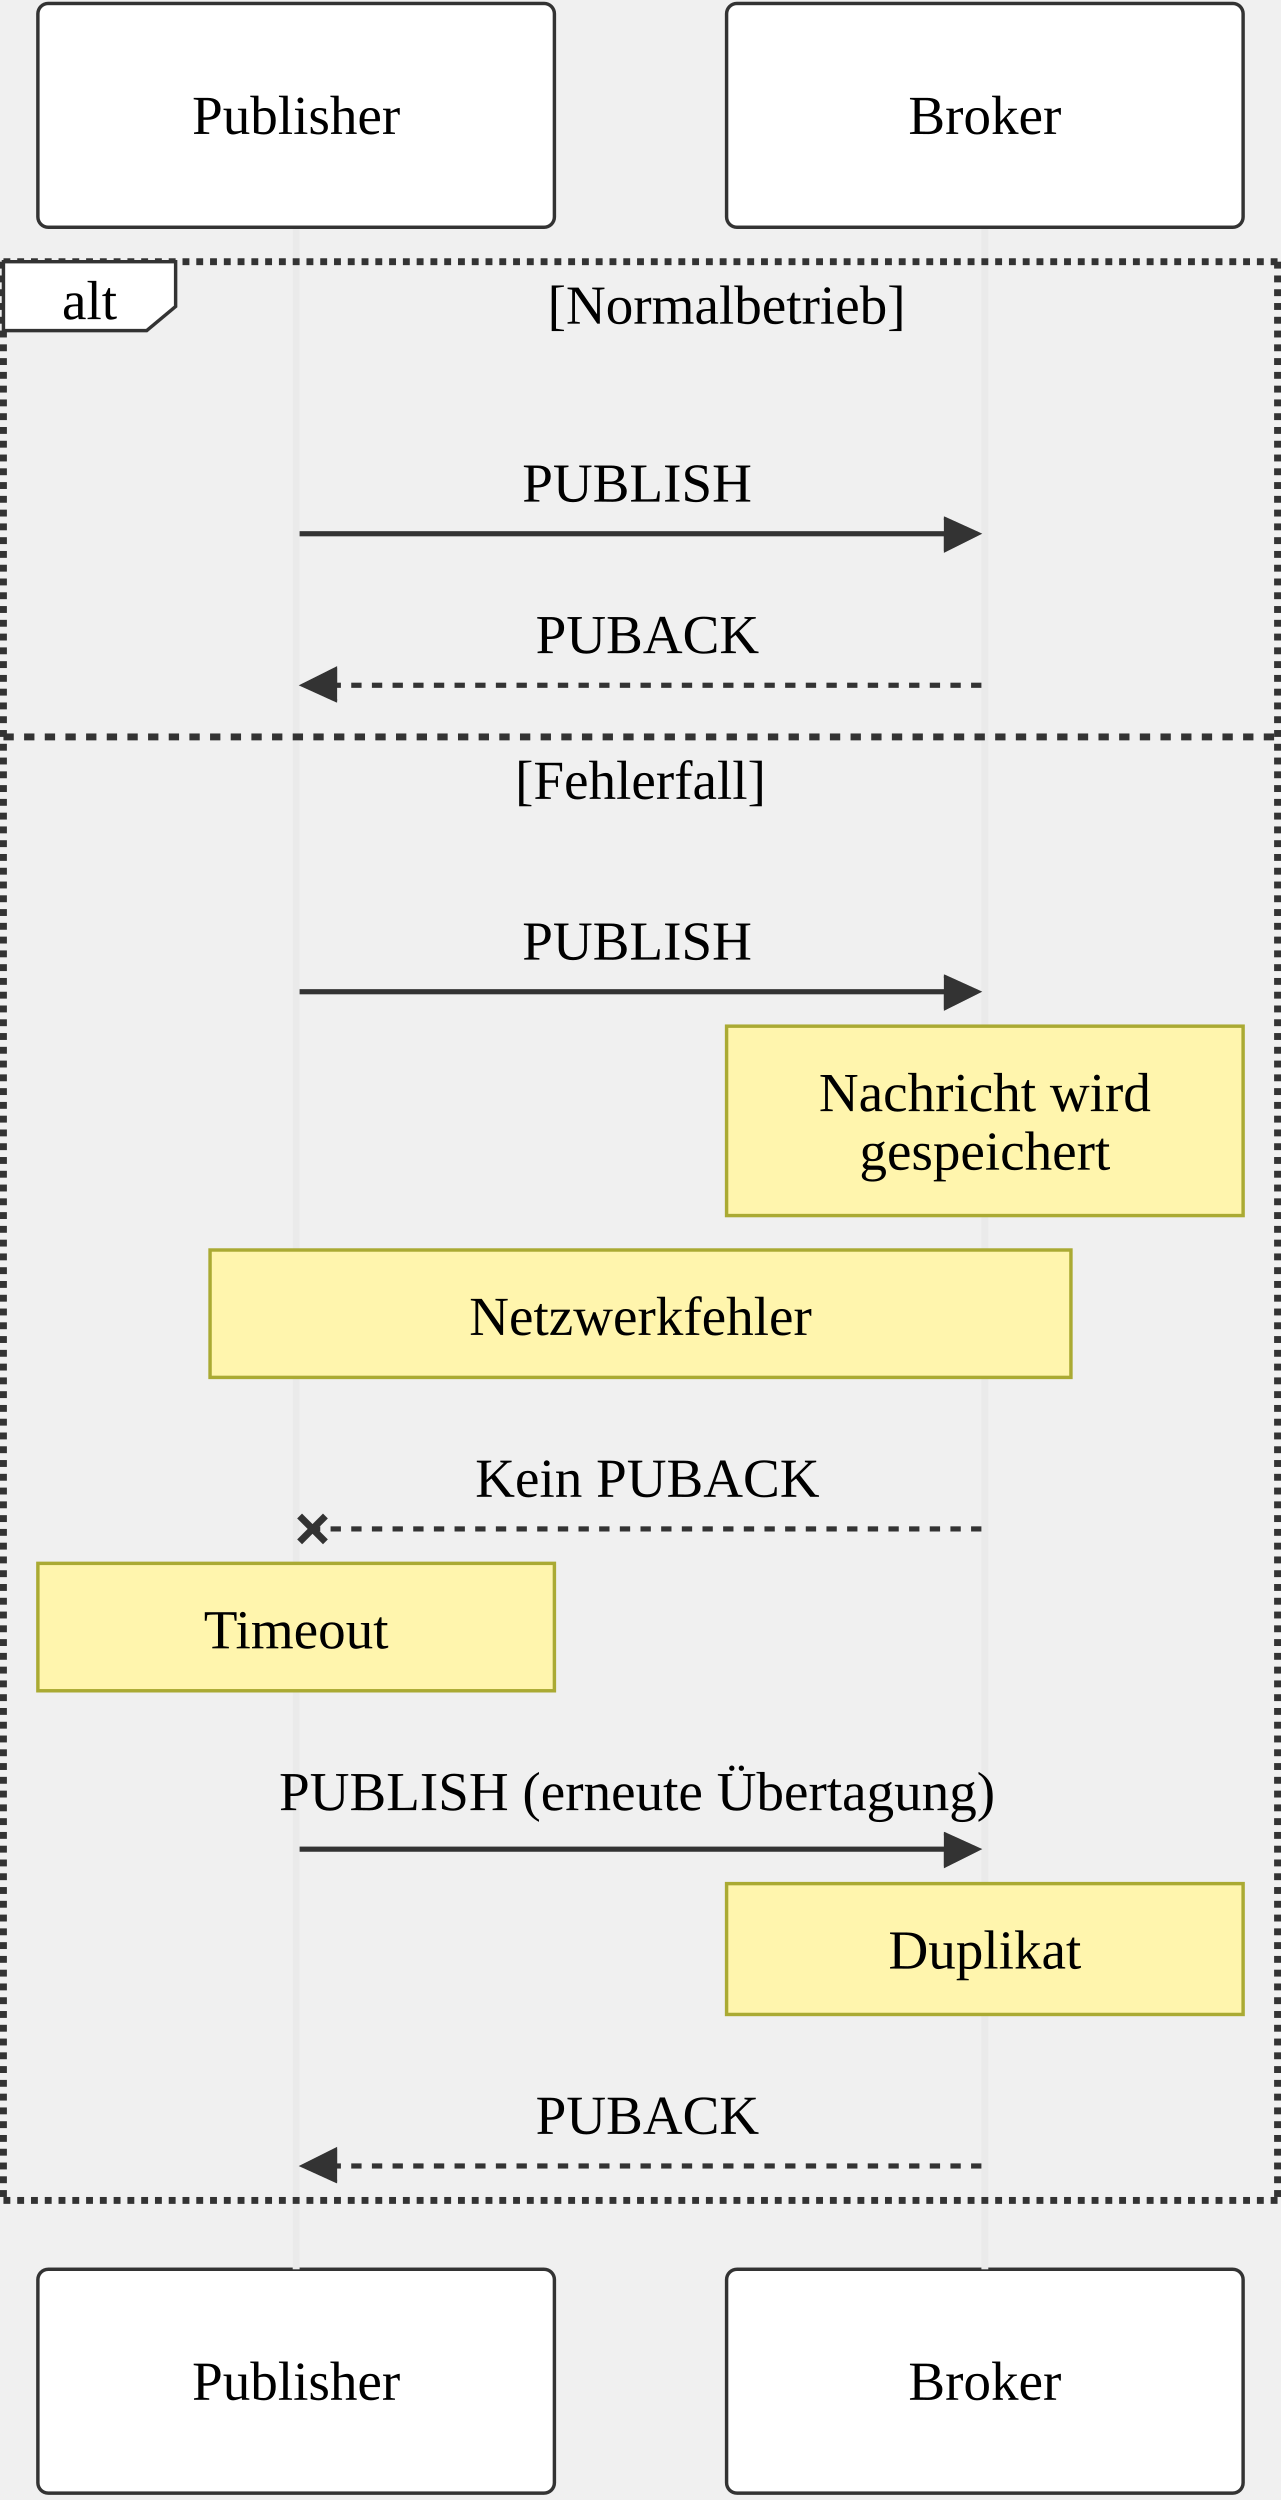
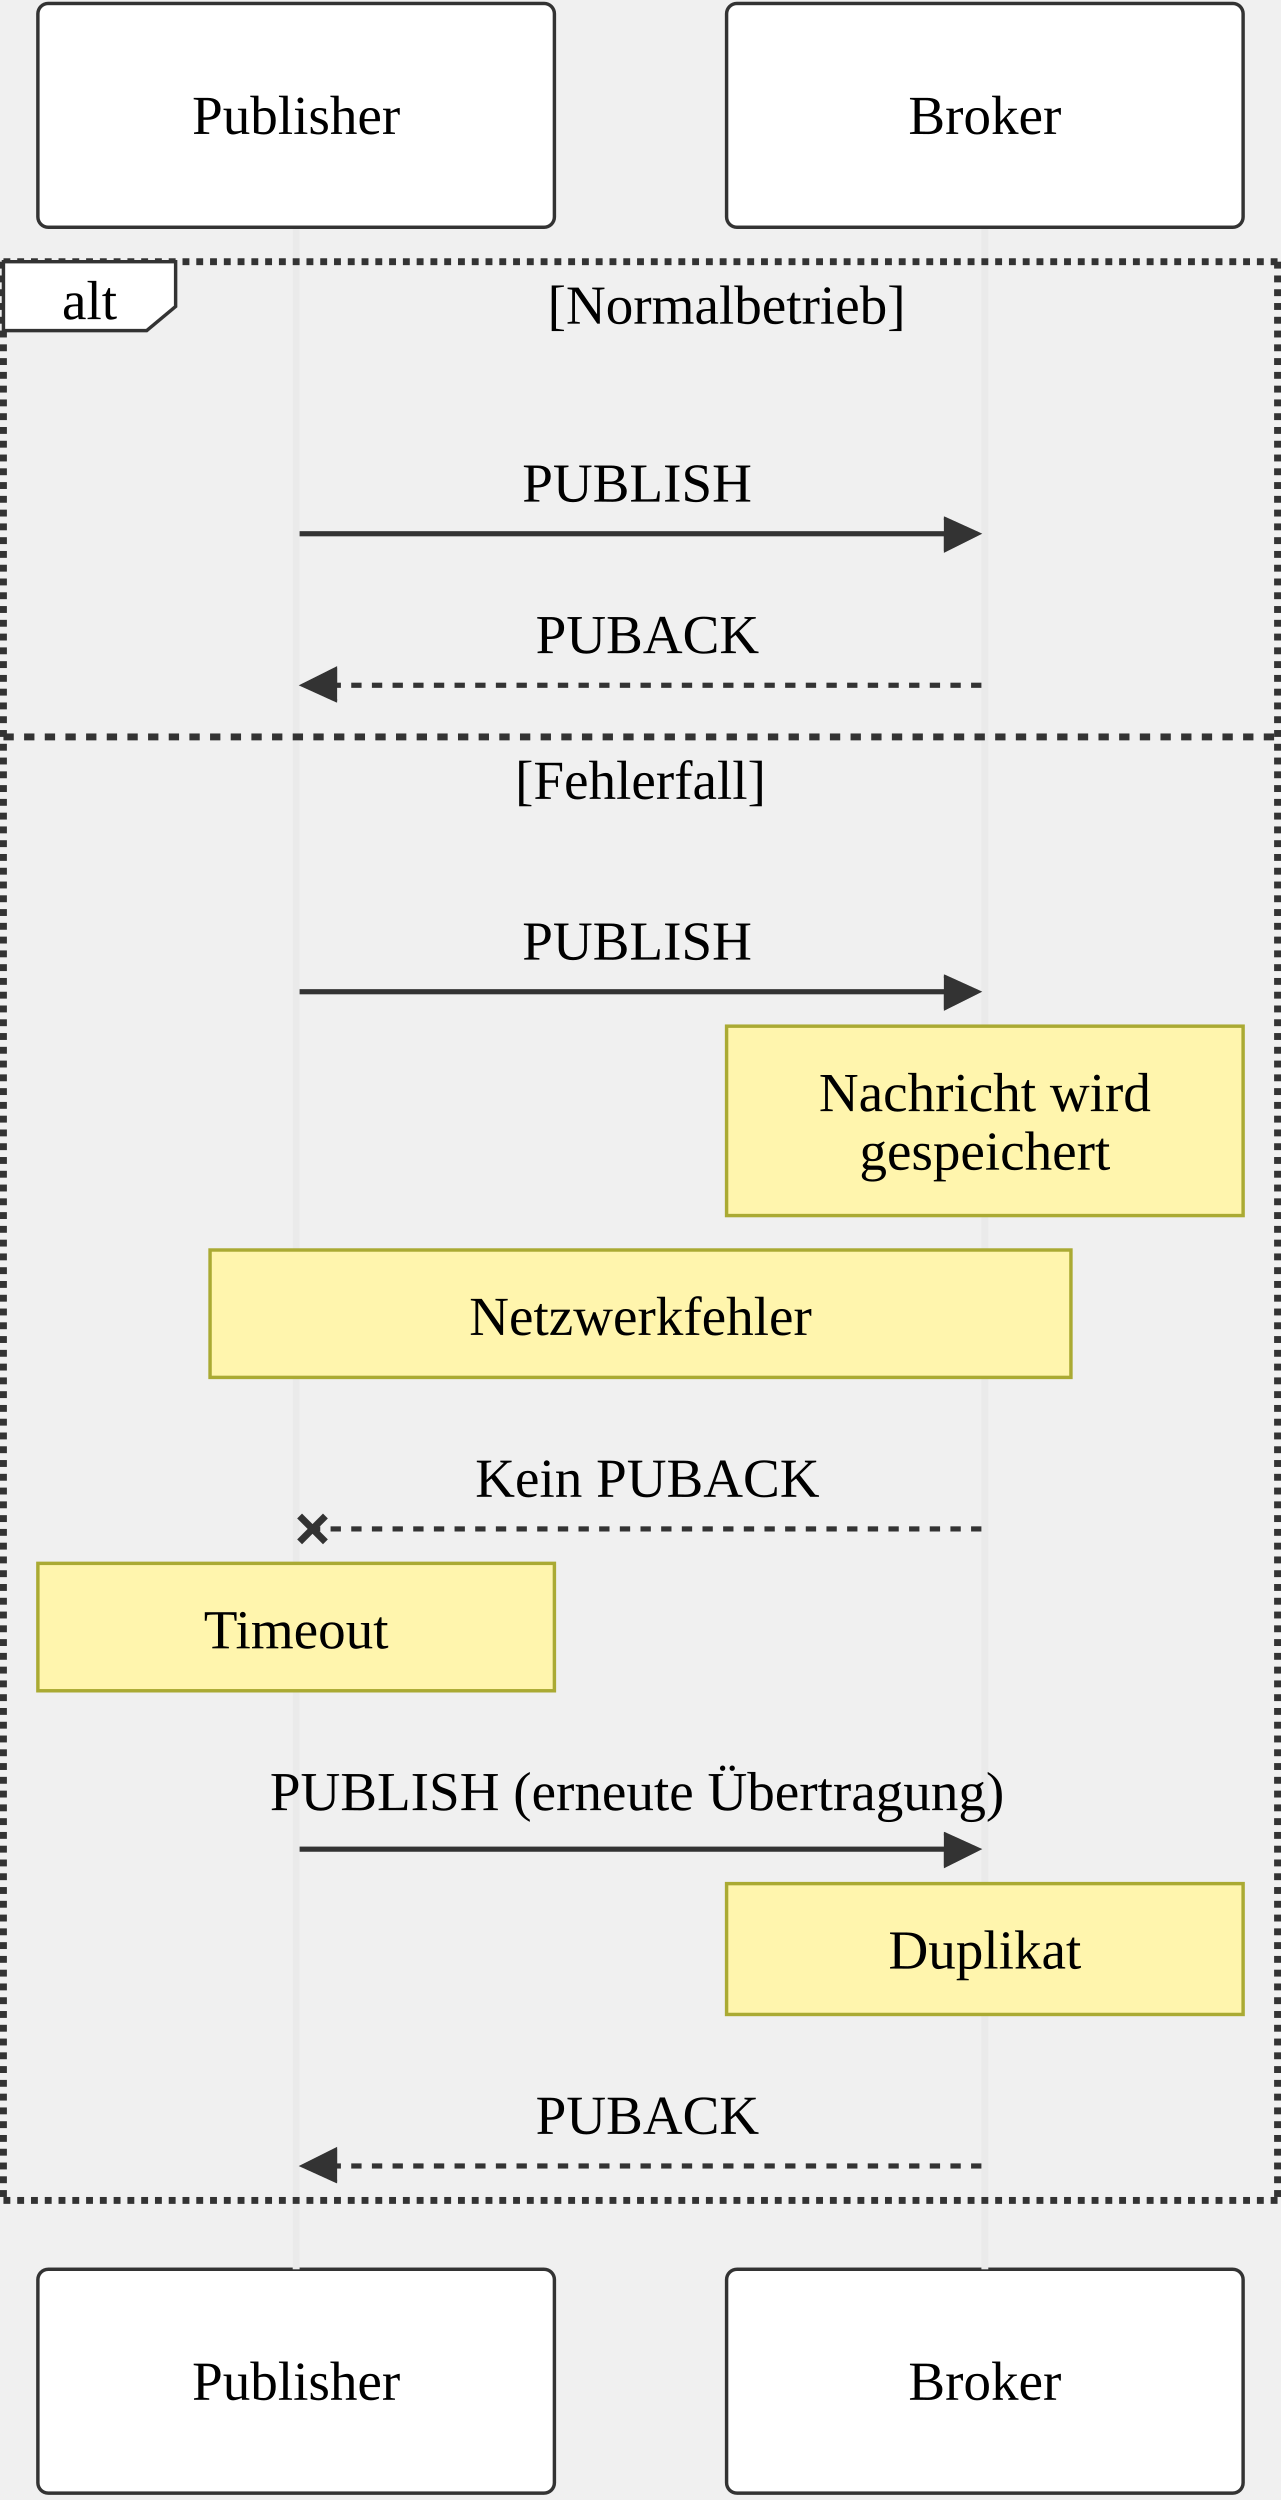
<svg xmlns="http://www.w3.org/2000/svg" id="my-svg" width="100%" style="max-width: 372px; background-color: white;" viewBox="-11 -1 372 726" role="graphics-document document" aria-roledescription="sequence">
  <g>
    <rect x="200" y="658" fill="#eaeaea" stroke="#666" width="150" height="65" name="Broker" rx="3" ry="3" class="actor actor-bottom" />
    <text x="275" y="690.5" dominant-baseline="central" alignment-baseline="central" class="actor actor-box" style="text-anchor: middle; font-size: 16px; font-weight: 400;">
      <tspan x="275" dy="0">Broker</tspan>
    </text>
  </g>
  <g>
    <rect x="0" y="658" fill="#eaeaea" stroke="#666" width="150" height="65" name="Client" rx="3" ry="3" class="actor actor-bottom" />
    <text x="75" y="690.5" dominant-baseline="central" alignment-baseline="central" class="actor actor-box" style="text-anchor: middle; font-size: 16px; font-weight: 400;">
      <tspan x="75" dy="0">Publisher</tspan>
    </text>
  </g>
  <g>
    <line id="actor1" x1="275" y1="65" x2="275" y2="658" class="actor-line 200" stroke-width="0.5px" stroke="#999" name="Broker" data-et="life-line" data-id="Broker" />
    <g id="root-1" data-et="participant" data-type="participant" data-id="Broker">
      <rect x="200" y="0" fill="#eaeaea" stroke="#666" width="150" height="65" name="Broker" rx="3" ry="3" class="actor actor-top" />
      <text x="275" y="32.5" dominant-baseline="central" alignment-baseline="central" class="actor actor-box" style="text-anchor: middle; font-size: 16px; font-weight: 400;">
        <tspan x="275" dy="0">Broker</tspan>
      </text>
    </g>
  </g>
  <g>
    <line id="actor0" x1="75" y1="65" x2="75" y2="658" class="actor-line 200" stroke-width="0.5px" stroke="#999" name="Client" data-et="life-line" data-id="Client" />
    <g id="root-0" data-et="participant" data-type="participant" data-id="Client">
      <rect x="0" y="0" fill="#eaeaea" stroke="#666" width="150" height="65" name="Client" rx="3" ry="3" class="actor actor-top" />
      <text x="75" y="32.5" dominant-baseline="central" alignment-baseline="central" class="actor actor-box" style="text-anchor: middle; font-size: 16px; font-weight: 400;">
        <tspan x="75" dy="0">Publisher</tspan>
      </text>
    </g>
  </g>
  <style>#my-svg{font-family:'Times New Roman',Times,serif;font-size:16px;fill:#333;}@keyframes edge-animation-frame{from{stroke-dashoffset:0;}}@keyframes dash{to{stroke-dashoffset:0;}}#my-svg .edge-animation-slow{stroke-dasharray:9,5!important;stroke-dashoffset:900;animation:dash 50s linear infinite;stroke-linecap:round;}#my-svg .edge-animation-fast{stroke-dasharray:9,5!important;stroke-dashoffset:900;animation:dash 20s linear infinite;stroke-linecap:round;}#my-svg .error-icon{fill:hsl(220.588, 100%, 98.333%);}#my-svg .error-text{fill:rgb(8.5, 5.75, 0);stroke:rgb(8.5, 5.75, 0);}#my-svg .edge-thickness-normal{stroke-width:1px;}#my-svg .edge-thickness-thick{stroke-width:3.5px;}#my-svg .edge-pattern-solid{stroke-dasharray:0;}#my-svg .edge-thickness-invisible{stroke-width:0;fill:none;}#my-svg .edge-pattern-dashed{stroke-dasharray:3;}#my-svg .edge-pattern-dotted{stroke-dasharray:2;}#my-svg .marker{fill:#0b0b0b;stroke:#0b0b0b;}#my-svg .marker.cross{stroke:#0b0b0b;}#my-svg svg{font-family:'Times New Roman',Times,serif;font-size:16px;}#my-svg p{margin:0;}#my-svg .actor{stroke:#333333;fill:#ffffff;stroke-width:1;}#my-svg rect.actor.outer-path[data-look="neo"]{filter:drop-shadow( 1px 2px 2px rgba(185,185,185,1));}#my-svg rect.note[data-look="neo"]{stroke:#aaaa33;fill:#fff5ad;filter:drop-shadow( 1px 2px 2px rgba(185,185,185,1));}#my-svg text.actor&gt;tspan{fill:#000000;stroke:none;}#my-svg .actor-line{stroke:#EAEAEA;}#my-svg .innerArc{stroke-width:1.5;stroke-dasharray:none;}#my-svg .messageLine0{stroke-width:1.5;stroke-dasharray:none;stroke:#333333;}#my-svg .messageLine1{stroke-width:1.5;stroke-dasharray:2,2;stroke:#333333;}#my-svg [id$="-arrowhead"] path{fill:#333333;stroke:#333333;}#my-svg .sequenceNumber{fill:#ffffff;}#my-svg [id$="-sequencenumber"]{fill:#333333;}#my-svg [id$="-crosshead"] path{fill:#333333;stroke:#333333;}#my-svg .messageText{fill:#000000;stroke:none;}#my-svg .labelBox{stroke:#333333;fill:#ffffff;filter:none;}#my-svg .labelText,#my-svg .labelText&gt;tspan{fill:#000000;stroke:none;}#my-svg .loopText,#my-svg .loopText&gt;tspan{fill:#000000;stroke:none;}#my-svg .sectionTitle,#my-svg .sectionTitle&gt;tspan{fill:#000000;stroke:none;}#my-svg .loopLine{stroke-width:2px;stroke-dasharray:2,2;stroke:#333333;fill:#333333;}#my-svg .note{stroke:#aaaa33;fill:#fff5ad;}#my-svg .noteText,#my-svg .noteText&gt;tspan{fill:#000000;stroke:none;font-weight:normal;}#my-svg .activation0{fill:#f4f4f4;stroke:#666666;}#my-svg .activation1{fill:#f4f4f4;stroke:#666666;}#my-svg .activation2{fill:#f4f4f4;stroke:#666666;}#my-svg .actorPopupMenu{position:absolute;}#my-svg .actorPopupMenuPanel{position:absolute;fill:#ffffff;box-shadow:0px 8px 16px 0px rgba(0,0,0,0.2);filter:drop-shadow(3px 5px 2px rgb(0 0 0 / 0.4));}#my-svg .actor-man circle,#my-svg line{fill:#ffffff;stroke-width:2px;}#my-svg g rect.rect{filter:drop-shadow( 1px 2px 2px rgba(185,185,185,1));stroke:hsl(40.588, 60%, 83.333%);}#my-svg .node .neo-node{stroke:hsl(40.588, 60%, 83.333%);}#my-svg [data-look="neo"].node rect,#my-svg [data-look="neo"].cluster rect,#my-svg [data-look="neo"].node polygon{stroke:url(#my-svg-gradient);filter:drop-shadow( 1px 2px 2px rgba(185,185,185,1));}#my-svg [data-look="neo"].swimlane.cluster rect{filter:none;}#my-svg [data-look="neo"].node path{stroke:url(#my-svg-gradient);stroke-width:1px;}#my-svg [data-look="neo"].node .outer-path{filter:drop-shadow( 1px 2px 2px rgba(185,185,185,1));}#my-svg [data-look="neo"].node .neo-line path{stroke:hsl(40.588, 60%, 83.333%);filter:none;}#my-svg [data-look="neo"].node circle{stroke:url(#my-svg-gradient);filter:drop-shadow( 1px 2px 2px rgba(185,185,185,1));}#my-svg [data-look="neo"].node circle .state-start{fill:#000000;}#my-svg [data-look="neo"].icon-shape .icon{fill:url(#my-svg-gradient);filter:drop-shadow( 1px 2px 2px rgba(185,185,185,1));}#my-svg [data-look="neo"].icon-shape .icon-neo path{stroke:url(#my-svg-gradient);filter:drop-shadow( 1px 2px 2px rgba(185,185,185,1));}#my-svg :root{--mermaid-font-family:"trebuchet ms",verdana,arial,sans-serif;}</style>
  <g />
  <defs>
    <symbol id="my-svg-computer" width="24" height="24">
      <path transform="scale(.5)" d="M2 2v13h20v-13h-20zm18 11h-16v-9h16v9zm-10.228 6l.466-1h3.524l.467 1h-4.457zm14.228 3h-24l2-6h2.104l-1.33 4h18.45l-1.297-4h2.073l2 6zm-5-10h-14v-7h14v7z" />
    </symbol>
  </defs>
  <defs>
    <symbol id="my-svg-database" fill-rule="evenodd" clip-rule="evenodd">
      <path transform="scale(.5)" d="M12.258.001l.256.004.255.005.253.008.251.01.249.012.247.015.246.016.242.019.241.02.239.023.236.024.233.027.231.028.229.031.225.032.223.034.22.036.217.038.214.04.211.041.208.043.205.045.201.046.198.048.194.05.191.051.187.053.183.054.18.056.175.057.172.059.168.06.163.061.16.063.155.064.15.066.074.033.073.033.071.034.07.034.069.035.068.035.067.035.066.035.064.036.064.036.062.036.06.036.06.037.058.037.058.037.055.038.055.038.053.038.052.038.051.039.05.039.048.039.047.039.045.04.044.04.043.04.041.04.04.041.039.041.037.041.036.041.034.041.033.042.032.042.03.042.029.042.027.042.026.043.024.043.023.043.021.043.02.043.018.044.017.043.015.044.013.044.012.044.011.045.009.044.007.045.006.045.004.045.002.045.001.045v17l-.001.045-.002.045-.004.045-.006.045-.007.045-.009.044-.011.045-.012.044-.013.044-.015.044-.017.043-.018.044-.02.043-.021.043-.023.043-.024.043-.026.043-.027.042-.029.042-.03.042-.032.042-.033.042-.034.041-.036.041-.037.041-.039.041-.04.041-.041.04-.043.04-.044.04-.045.04-.047.039-.048.039-.05.039-.051.039-.052.038-.053.038-.055.038-.055.038-.058.037-.058.037-.06.037-.06.036-.062.036-.064.036-.064.036-.066.035-.067.035-.068.035-.069.035-.07.034-.071.034-.073.033-.074.033-.15.066-.155.064-.16.063-.163.061-.168.06-.172.059-.175.057-.18.056-.183.054-.187.053-.191.051-.194.05-.198.048-.201.046-.205.045-.208.043-.211.041-.214.04-.217.038-.22.036-.223.034-.225.032-.229.031-.231.028-.233.027-.236.024-.239.023-.241.02-.242.019-.246.016-.247.015-.249.012-.251.01-.253.008-.255.005-.256.004-.258.001-.258-.001-.256-.004-.255-.005-.253-.008-.251-.01-.249-.012-.247-.015-.245-.016-.243-.019-.241-.02-.238-.023-.236-.024-.234-.027-.231-.028-.228-.031-.226-.032-.223-.034-.22-.036-.217-.038-.214-.04-.211-.041-.208-.043-.204-.045-.201-.046-.198-.048-.195-.05-.19-.051-.187-.053-.184-.054-.179-.056-.176-.057-.172-.059-.167-.06-.164-.061-.159-.063-.155-.064-.151-.066-.074-.033-.072-.033-.072-.034-.07-.034-.069-.035-.068-.035-.067-.035-.066-.035-.064-.036-.063-.036-.062-.036-.061-.036-.06-.037-.058-.037-.057-.037-.056-.038-.055-.038-.053-.038-.052-.038-.051-.039-.049-.039-.049-.039-.046-.039-.046-.04-.044-.04-.043-.04-.041-.04-.04-.041-.039-.041-.037-.041-.036-.041-.034-.041-.033-.042-.032-.042-.03-.042-.029-.042-.027-.042-.026-.043-.024-.043-.023-.043-.021-.043-.02-.043-.018-.044-.017-.043-.015-.044-.013-.044-.012-.044-.011-.045-.009-.044-.007-.045-.006-.045-.004-.045-.002-.045-.001-.045v-17l.001-.045.002-.045.004-.045.006-.045.007-.045.009-.044.011-.045.012-.044.013-.044.015-.044.017-.043.018-.044.02-.043.021-.043.023-.043.024-.043.026-.043.027-.042.029-.042.03-.042.032-.042.033-.042.034-.041.036-.041.037-.041.039-.041.04-.041.041-.04.043-.04.044-.04.046-.04.046-.039.049-.039.049-.039.051-.039.052-.038.053-.038.055-.038.056-.038.057-.037.058-.037.06-.037.061-.036.062-.036.063-.036.064-.036.066-.035.067-.035.068-.035.069-.035.07-.034.072-.034.072-.033.074-.033.151-.066.155-.064.159-.063.164-.061.167-.06.172-.059.176-.057.179-.056.184-.054.187-.053.19-.051.195-.05.198-.048.201-.046.204-.045.208-.043.211-.041.214-.04.217-.038.22-.036.223-.034.226-.032.228-.031.231-.028.234-.027.236-.024.238-.023.241-.02.243-.019.245-.016.247-.015.249-.012.251-.01.253-.008.255-.005.256-.004.258-.001.258.001zm-9.258 20.499v.01l.001.021.003.021.004.022.005.021.006.022.007.022.009.023.01.022.011.023.012.023.013.023.015.023.016.024.017.023.018.024.019.024.021.024.022.025.023.024.024.025.052.049.056.05.061.051.066.051.07.051.075.051.079.052.084.052.088.052.092.052.097.052.102.051.105.052.11.052.114.051.119.051.123.051.127.05.131.05.135.05.139.048.144.049.147.047.152.047.155.047.16.045.163.045.167.043.171.043.176.041.178.041.183.039.187.039.19.037.194.035.197.035.202.033.204.031.209.03.212.029.216.027.219.025.222.024.226.021.23.02.233.018.236.016.24.015.243.012.246.01.249.008.253.005.256.004.259.001.26-.001.257-.004.254-.005.25-.008.247-.011.244-.012.241-.014.237-.016.233-.018.231-.021.226-.021.224-.024.22-.026.216-.027.212-.028.21-.031.205-.031.202-.034.198-.034.194-.036.191-.037.187-.039.183-.04.179-.04.175-.042.172-.043.168-.044.163-.045.16-.046.155-.046.152-.047.148-.048.143-.049.139-.049.136-.05.131-.05.126-.05.123-.051.118-.052.114-.051.11-.052.106-.052.101-.052.096-.052.092-.052.088-.053.083-.051.079-.052.074-.052.07-.051.065-.051.06-.051.056-.05.051-.05.023-.024.023-.025.021-.024.02-.024.019-.024.018-.024.017-.024.015-.023.014-.024.013-.023.012-.023.01-.023.01-.022.008-.022.006-.022.006-.022.004-.022.004-.021.001-.021.001-.021v-4.127l-.077.055-.08.053-.083.054-.085.053-.087.052-.09.052-.093.051-.095.05-.097.05-.1.049-.102.049-.105.048-.106.047-.109.047-.111.046-.114.045-.115.045-.118.044-.12.043-.122.042-.124.042-.126.041-.128.04-.13.04-.132.038-.134.038-.135.037-.138.037-.139.035-.142.035-.143.034-.144.033-.147.032-.148.031-.15.03-.151.03-.153.029-.154.027-.156.027-.158.026-.159.025-.161.024-.162.023-.163.022-.165.021-.166.02-.167.019-.169.018-.169.017-.171.016-.173.015-.173.014-.175.013-.175.012-.177.011-.178.01-.179.008-.179.008-.181.006-.182.005-.182.004-.184.003-.184.002h-.37l-.184-.002-.184-.003-.182-.004-.182-.005-.181-.006-.179-.008-.179-.008-.178-.01-.176-.011-.176-.012-.175-.013-.173-.014-.172-.015-.171-.016-.17-.017-.169-.018-.167-.019-.166-.02-.165-.021-.163-.022-.162-.023-.161-.024-.159-.025-.157-.026-.156-.027-.155-.027-.153-.029-.151-.03-.15-.03-.148-.031-.146-.032-.145-.033-.143-.034-.141-.035-.14-.035-.137-.037-.136-.037-.134-.038-.132-.038-.13-.04-.128-.04-.126-.041-.124-.042-.122-.042-.12-.044-.117-.043-.116-.045-.113-.045-.112-.046-.109-.047-.106-.047-.105-.048-.102-.049-.1-.049-.097-.05-.095-.05-.093-.052-.09-.051-.087-.052-.085-.053-.083-.054-.08-.054-.077-.054v4.127zm0-5.654v.011l.001.021.003.021.004.021.005.022.006.022.007.022.009.022.01.022.011.023.012.023.013.023.015.024.016.023.017.024.018.024.019.024.021.024.022.024.023.025.024.024.052.05.056.05.061.05.066.051.07.051.075.052.079.051.084.052.088.052.092.052.097.052.102.052.105.052.11.051.114.051.119.052.123.05.127.051.131.05.135.049.139.049.144.048.147.048.152.047.155.046.16.045.163.045.167.044.171.042.176.042.178.04.183.04.187.038.19.037.194.036.197.034.202.033.204.032.209.03.212.028.216.027.219.025.222.024.226.022.23.02.233.018.236.016.24.014.243.012.246.01.249.008.253.006.256.003.259.001.26-.001.257-.003.254-.006.25-.008.247-.01.244-.012.241-.015.237-.016.233-.018.231-.02.226-.022.224-.024.22-.025.216-.027.212-.029.21-.03.205-.032.202-.033.198-.035.194-.036.191-.037.187-.039.183-.039.179-.041.175-.042.172-.043.168-.044.163-.045.16-.045.155-.047.152-.047.148-.048.143-.048.139-.05.136-.049.131-.05.126-.051.123-.051.118-.051.114-.052.11-.052.106-.052.101-.052.096-.052.092-.052.088-.052.083-.052.079-.052.074-.051.07-.052.065-.051.06-.05.056-.051.051-.049.023-.025.023-.024.021-.025.02-.024.019-.024.018-.024.017-.024.015-.023.014-.023.013-.024.012-.022.01-.023.01-.023.008-.022.006-.022.006-.022.004-.021.004-.022.001-.021.001-.021v-4.139l-.077.054-.08.054-.083.054-.085.052-.087.053-.09.051-.093.051-.095.051-.097.05-.1.049-.102.049-.105.048-.106.047-.109.047-.111.046-.114.045-.115.044-.118.044-.12.044-.122.042-.124.042-.126.041-.128.04-.13.039-.132.039-.134.038-.135.037-.138.036-.139.036-.142.035-.143.033-.144.033-.147.033-.148.031-.15.03-.151.03-.153.028-.154.028-.156.027-.158.026-.159.025-.161.024-.162.023-.163.022-.165.021-.166.02-.167.019-.169.018-.169.017-.171.016-.173.015-.173.014-.175.013-.175.012-.177.011-.178.009-.179.009-.179.007-.181.007-.182.005-.182.004-.184.003-.184.002h-.37l-.184-.002-.184-.003-.182-.004-.182-.005-.181-.007-.179-.007-.179-.009-.178-.009-.176-.011-.176-.012-.175-.013-.173-.014-.172-.015-.171-.016-.17-.017-.169-.018-.167-.019-.166-.02-.165-.021-.163-.022-.162-.023-.161-.024-.159-.025-.157-.026-.156-.027-.155-.028-.153-.028-.151-.03-.15-.03-.148-.031-.146-.033-.145-.033-.143-.033-.141-.035-.14-.036-.137-.036-.136-.037-.134-.038-.132-.039-.13-.039-.128-.04-.126-.041-.124-.042-.122-.043-.12-.043-.117-.044-.116-.044-.113-.046-.112-.046-.109-.046-.106-.047-.105-.048-.102-.049-.1-.049-.097-.05-.095-.051-.093-.051-.09-.051-.087-.053-.085-.052-.083-.054-.08-.054-.077-.054v4.139zm0-5.666v.011l.001.02.003.022.004.021.005.022.006.021.007.022.009.023.01.022.011.023.012.023.013.023.015.023.016.024.017.024.018.023.019.024.021.025.022.024.023.024.024.025.052.05.056.05.061.05.066.051.07.051.075.052.079.051.084.052.088.052.092.052.097.052.102.052.105.051.11.052.114.051.119.051.123.051.127.05.131.05.135.05.139.049.144.048.147.048.152.047.155.046.16.045.163.045.167.043.171.043.176.042.178.04.183.04.187.038.19.037.194.036.197.034.202.033.204.032.209.03.212.028.216.027.219.025.222.024.226.021.23.02.233.018.236.017.24.014.243.012.246.01.249.008.253.006.256.003.259.001.26-.001.257-.003.254-.006.25-.008.247-.01.244-.013.241-.014.237-.016.233-.018.231-.02.226-.022.224-.024.22-.025.216-.027.212-.029.21-.03.205-.032.202-.033.198-.035.194-.036.191-.037.187-.039.183-.039.179-.041.175-.042.172-.043.168-.044.163-.045.16-.045.155-.047.152-.047.148-.048.143-.049.139-.049.136-.049.131-.051.126-.05.123-.051.118-.052.114-.051.11-.052.106-.052.101-.052.096-.052.092-.052.088-.052.083-.052.079-.052.074-.052.07-.051.065-.051.06-.051.056-.05.051-.049.023-.025.023-.025.021-.024.02-.024.019-.024.018-.024.017-.024.015-.023.014-.024.013-.023.012-.023.01-.022.01-.023.008-.022.006-.022.006-.022.004-.022.004-.021.001-.021.001-.021v-4.153l-.077.054-.08.054-.083.053-.085.053-.087.053-.09.051-.093.051-.095.051-.097.05-.1.049-.102.048-.105.048-.106.048-.109.046-.111.046-.114.046-.115.044-.118.044-.12.043-.122.043-.124.042-.126.041-.128.04-.13.039-.132.039-.134.038-.135.037-.138.036-.139.036-.142.034-.143.034-.144.033-.147.032-.148.032-.15.03-.151.03-.153.028-.154.028-.156.027-.158.026-.159.024-.161.024-.162.023-.163.023-.165.021-.166.02-.167.019-.169.018-.169.017-.171.016-.173.015-.173.014-.175.013-.175.012-.177.01-.178.01-.179.009-.179.007-.181.006-.182.006-.182.004-.184.003-.184.001-.185.001-.185-.001-.184-.001-.184-.003-.182-.004-.182-.006-.181-.006-.179-.007-.179-.009-.178-.01-.176-.01-.176-.012-.175-.013-.173-.014-.172-.015-.171-.016-.17-.017-.169-.018-.167-.019-.166-.02-.165-.021-.163-.023-.162-.023-.161-.024-.159-.024-.157-.026-.156-.027-.155-.028-.153-.028-.151-.03-.15-.03-.148-.032-.146-.032-.145-.033-.143-.034-.141-.034-.14-.036-.137-.036-.136-.037-.134-.038-.132-.039-.13-.039-.128-.041-.126-.041-.124-.041-.122-.043-.12-.043-.117-.044-.116-.044-.113-.046-.112-.046-.109-.046-.106-.048-.105-.048-.102-.048-.1-.05-.097-.049-.095-.051-.093-.051-.09-.052-.087-.052-.085-.053-.083-.053-.08-.054-.077-.054v4.153zm8.74-8.179l-.257.004-.254.005-.25.008-.247.011-.244.012-.241.014-.237.016-.233.018-.231.021-.226.022-.224.023-.22.026-.216.027-.212.028-.21.031-.205.032-.202.033-.198.034-.194.036-.191.038-.187.038-.183.04-.179.041-.175.042-.172.043-.168.043-.163.045-.16.046-.155.046-.152.048-.148.048-.143.048-.139.049-.136.05-.131.05-.126.051-.123.051-.118.051-.114.052-.11.052-.106.052-.101.052-.096.052-.092.052-.088.052-.083.052-.079.052-.074.051-.07.052-.065.051-.06.05-.056.05-.051.05-.023.025-.023.024-.021.024-.02.025-.019.024-.018.024-.017.023-.015.024-.014.023-.013.023-.012.023-.01.023-.01.022-.008.022-.006.023-.006.021-.004.022-.004.021-.001.021-.001.021.001.021.001.021.004.021.004.022.006.021.006.023.008.022.01.022.01.023.012.023.013.023.014.023.015.024.017.023.018.024.019.024.02.025.021.024.023.024.023.025.051.05.056.05.06.05.065.051.07.052.074.051.079.052.083.052.088.052.092.052.096.052.101.052.106.052.11.052.114.052.118.051.123.051.126.051.131.05.136.05.139.049.143.048.148.048.152.048.155.046.16.046.163.045.168.043.172.043.175.042.179.041.183.04.187.038.191.038.194.036.198.034.202.033.205.032.21.031.212.028.216.027.22.026.224.023.226.022.231.021.233.018.237.016.241.014.244.012.247.011.25.008.254.005.257.004.26.001.26-.001.257-.004.254-.005.25-.008.247-.011.244-.012.241-.014.237-.016.233-.018.231-.021.226-.022.224-.023.22-.026.216-.027.212-.028.21-.031.205-.032.202-.033.198-.034.194-.036.191-.038.187-.038.183-.04.179-.041.175-.042.172-.043.168-.043.163-.045.16-.046.155-.046.152-.048.148-.048.143-.048.139-.049.136-.05.131-.05.126-.051.123-.051.118-.051.114-.052.11-.052.106-.052.101-.052.096-.052.092-.052.088-.052.083-.052.079-.052.074-.051.07-.052.065-.051.06-.05.056-.05.051-.05.023-.025.023-.024.021-.024.02-.025.019-.024.018-.024.017-.023.015-.024.014-.023.013-.023.012-.023.01-.023.01-.022.008-.022.006-.023.006-.021.004-.022.004-.021.001-.021.001-.021-.001-.021-.001-.021-.004-.021-.004-.022-.006-.021-.006-.023-.008-.022-.01-.022-.01-.023-.012-.023-.013-.023-.014-.023-.015-.024-.017-.023-.018-.024-.019-.024-.02-.025-.021-.024-.023-.024-.023-.025-.051-.05-.056-.05-.06-.05-.065-.051-.07-.052-.074-.051-.079-.052-.083-.052-.088-.052-.092-.052-.096-.052-.101-.052-.106-.052-.11-.052-.114-.052-.118-.051-.123-.051-.126-.051-.131-.05-.136-.05-.139-.049-.143-.048-.148-.048-.152-.048-.155-.046-.16-.046-.163-.045-.168-.043-.172-.043-.175-.042-.179-.041-.183-.04-.187-.038-.191-.038-.194-.036-.198-.034-.202-.033-.205-.032-.21-.031-.212-.028-.216-.027-.22-.026-.224-.023-.226-.022-.231-.021-.233-.018-.237-.016-.241-.014-.244-.012-.247-.011-.25-.008-.254-.005-.257-.004-.26-.001-.26.001z" />
    </symbol>
  </defs>
  <defs>
    <symbol id="my-svg-clock" width="24" height="24">
      <path transform="scale(.5)" d="M12 2c5.514 0 10 4.486 10 10s-4.486 10-10 10-10-4.486-10-10 4.486-10 10-10zm0-2c-6.627 0-12 5.373-12 12s5.373 12 12 12 12-5.373 12-12-5.373-12-12-12zm5.848 12.459c.202.038.202.333.001.372-1.907.361-6.045 1.111-6.547 1.111-.719 0-1.301-.582-1.301-1.301 0-.512.77-5.447 1.125-7.445.034-.192.312-.181.343.014l.985 6.238 5.394 1.011z" />
    </symbol>
  </defs>
  <defs>
    <marker id="my-svg-arrowhead" refX="7.9" refY="5" markerUnits="userSpaceOnUse" markerWidth="12" markerHeight="12" orient="auto-start-reverse">
      <path d="M -1 0 L 10 5 L 0 10 z" />
    </marker>
  </defs>
  <defs>
    <marker id="my-svg-crosshead" markerWidth="15" markerHeight="8" orient="auto" refX="4" refY="4.5">
      <path fill="none" stroke="#000000" stroke-width="1pt" d="M 1,2 L 6,7 M 6,2 L 1,7" style="stroke-dasharray: 0, 0;" />
    </marker>
  </defs>
  <defs>
    <marker id="my-svg-filled-head" refX="15.5" refY="7" markerWidth="20" markerHeight="28" orient="auto">
      <path d="M 18,7 L9,13 L14,7 L9,1 Z" />
    </marker>
  </defs>
  <defs>
    <marker id="my-svg-sequencenumber" refX="15" refY="15" markerWidth="60" markerHeight="40" orient="auto">
      <circle cx="15" cy="15" r="6" />
    </marker>
  </defs>
  <defs>
    <marker id="my-svg-solidTopArrowHead" refX="7.9" refY="7.25" markerUnits="userSpaceOnUse" markerWidth="12" markerHeight="12" orient="auto-start-reverse">
      <path d="M 0 0 L 10 8 L 0 8 z" />
    </marker>
  </defs>
  <defs>
    <marker id="my-svg-solidBottomArrowHead" refX="7.9" refY="0.75" markerUnits="userSpaceOnUse" markerWidth="12" markerHeight="12" orient="auto-start-reverse">
      <path d="M 0 0 L 10 0 L 0 8 z" />
    </marker>
  </defs>
  <defs>
    <marker id="my-svg-stickTopArrowHead" refX="7.5" refY="7" markerUnits="userSpaceOnUse" markerWidth="12" markerHeight="12" orient="auto-start-reverse">
      <path d="M 0 0 L 7 7" stroke="black" stroke-width="1.5" fill="none" />
    </marker>
  </defs>
  <defs>
    <marker id="my-svg-stickBottomArrowHead" refX="7.5" refY="0" markerUnits="userSpaceOnUse" markerWidth="12" markerHeight="12" orient="auto-start-reverse">
      <path d="M 0 7 L 7 0" stroke="black" stroke-width="1.5" fill="none" />
    </marker>
  </defs>
  <g data-et="note" data-id="i5">
    <rect x="200" y="297" fill="#EDF2AE" stroke="#666" width="150" height="55" class="note" />
    <text x="275" y="302" text-anchor="middle" dominant-baseline="middle" alignment-baseline="middle" class="noteText" dy="1em" style="font-size: 16px; font-weight: 400;">
      <tspan x="275">Nachricht wird</tspan>
    </text>
    <text x="275" y="319" text-anchor="middle" dominant-baseline="middle" alignment-baseline="middle" class="noteText" dy="1em" style="font-size: 16px; font-weight: 400;">
      <tspan x="275">gespeichert</tspan>
    </text>
  </g>
  <g data-et="note" data-id="i6">
    <rect x="50" y="362" fill="#EDF2AE" stroke="#666" width="250" height="37" class="note" />
    <text x="175" y="367" text-anchor="middle" dominant-baseline="middle" alignment-baseline="middle" class="noteText" dy="1em" style="font-size: 16px; font-weight: 400;">
      <tspan x="175">Netzwerkfehler</tspan>
    </text>
  </g>
  <g data-et="note" data-id="i8">
    <rect x="0" y="453" fill="#EDF2AE" stroke="#666" width="150" height="37" class="note" />
    <text x="75" y="458" text-anchor="middle" dominant-baseline="middle" alignment-baseline="middle" class="noteText" dy="1em" style="font-size: 16px; font-weight: 400;">
      <tspan x="75">Timeout</tspan>
    </text>
  </g>
  <g data-et="note" data-id="i10">
    <rect x="200" y="546" fill="#EDF2AE" stroke="#666" width="150" height="38" class="note" />
    <text x="275" y="551" text-anchor="middle" dominant-baseline="middle" alignment-baseline="middle" class="noteText" dy="1em" style="font-size: 16px; font-weight: 400;">
      <tspan x="275">Duplikat</tspan>
    </text>
  </g>
  <g data-et="control-structure" data-id="i12">
    <line x1="-10" y1="75" x2="360" y2="75" class="loopLine" />
    <line x1="360" y1="75" x2="360" y2="638" class="loopLine" />
    <line x1="-10" y1="638" x2="360" y2="638" class="loopLine" />
    <line x1="-10" y1="75" x2="-10" y2="638" class="loopLine" />
    <line x1="-10" y1="213" x2="360" y2="213" class="loopLine" style="stroke-dasharray: 3, 3;" />
    <polygon points="-10,75 40,75 40,88 31.6,95 -10,95" class="labelBox" />
    <text x="15" y="88" text-anchor="middle" dominant-baseline="middle" alignment-baseline="middle" class="labelText" style="font-size: 16px; font-weight: 400;">alt</text>
    <text x="200" y="93" text-anchor="middle" class="loopText" style="font-size: 16px; font-weight: 400;">
      <tspan x="200">[Normalbetrieb]</tspan>
    </text>
    <text x="175" y="231" text-anchor="middle" class="sectionTitle" style="font-size: 16px; font-weight: 400;">[Fehlerfall]</text>
  </g>
  <text x="174" y="125" text-anchor="middle" dominant-baseline="middle" alignment-baseline="middle" class="messageText" dy="1em" style="font-size: 16px; font-weight: 400;">PUBLISH</text>
  <line x1="76" y1="154" x2="271" y2="154" class="messageLine0" data-et="message" data-id="i1" data-from="Client" data-to="Broker" stroke-width="2" stroke="none" marker-end="url(#my-svg-arrowhead)" style="fill: none;" />
  <text x="177" y="169" text-anchor="middle" dominant-baseline="middle" alignment-baseline="middle" class="messageText" dy="1em" style="font-size: 16px; font-weight: 400;">PUBACK</text>
  <line x1="274" y1="198" x2="79" y2="198" class="messageLine1" data-et="message" data-id="i2" data-from="Broker" data-to="Client" stroke-width="2" stroke="none" marker-end="url(#my-svg-arrowhead)" style="stroke-dasharray: 3, 3; fill: none;" />
  <text x="174" y="258" text-anchor="middle" dominant-baseline="middle" alignment-baseline="middle" class="messageText" dy="1em" style="font-size: 16px; font-weight: 400;">PUBLISH</text>
  <line x1="76" y1="287" x2="271" y2="287" class="messageLine0" data-et="message" data-id="i4" data-from="Client" data-to="Broker" stroke-width="2" stroke="none" marker-end="url(#my-svg-arrowhead)" style="fill: none;" />
  <text x="177" y="414" text-anchor="middle" dominant-baseline="middle" alignment-baseline="middle" class="messageText" dy="1em" style="font-size: 16px; font-weight: 400;">Kein PUBACK</text>
  <line x1="274" y1="443" x2="79" y2="443" class="messageLine1" data-et="message" data-id="i7" data-from="Broker" data-to="Client" stroke-width="2" stroke="none" marker-end="url(#my-svg-crosshead)" style="stroke-dasharray: 3, 3; fill: none;" />
-   <text x="174" y="505" text-anchor="middle" dominant-baseline="middle" alignment-baseline="middle" class="messageText" dy="1em" style="font-size: 16px; font-weight: 400;">PUBLISH (erneute Übertagung)</text>
+   <text x="174" y="505" text-anchor="middle" dominant-baseline="middle" alignment-baseline="middle" class="messageText" dy="1em" style="font-size: 16px; font-weight: 400;">PUBLISH (erneute Übertragung)</text>
  <line x1="76" y1="536" x2="271" y2="536" class="messageLine0" data-et="message" data-id="i9" data-from="Client" data-to="Broker" stroke-width="2" stroke="none" marker-end="url(#my-svg-arrowhead)" style="fill: none;" />
  <text x="177" y="599" text-anchor="middle" dominant-baseline="middle" alignment-baseline="middle" class="messageText" dy="1em" style="font-size: 16px; font-weight: 400;">PUBACK</text>
  <line x1="274" y1="628" x2="79" y2="628" class="messageLine1" data-et="message" data-id="i11" data-from="Broker" data-to="Client" stroke-width="2" stroke="none" marker-end="url(#my-svg-arrowhead)" style="stroke-dasharray: 3, 3; fill: none;" />
</svg>
